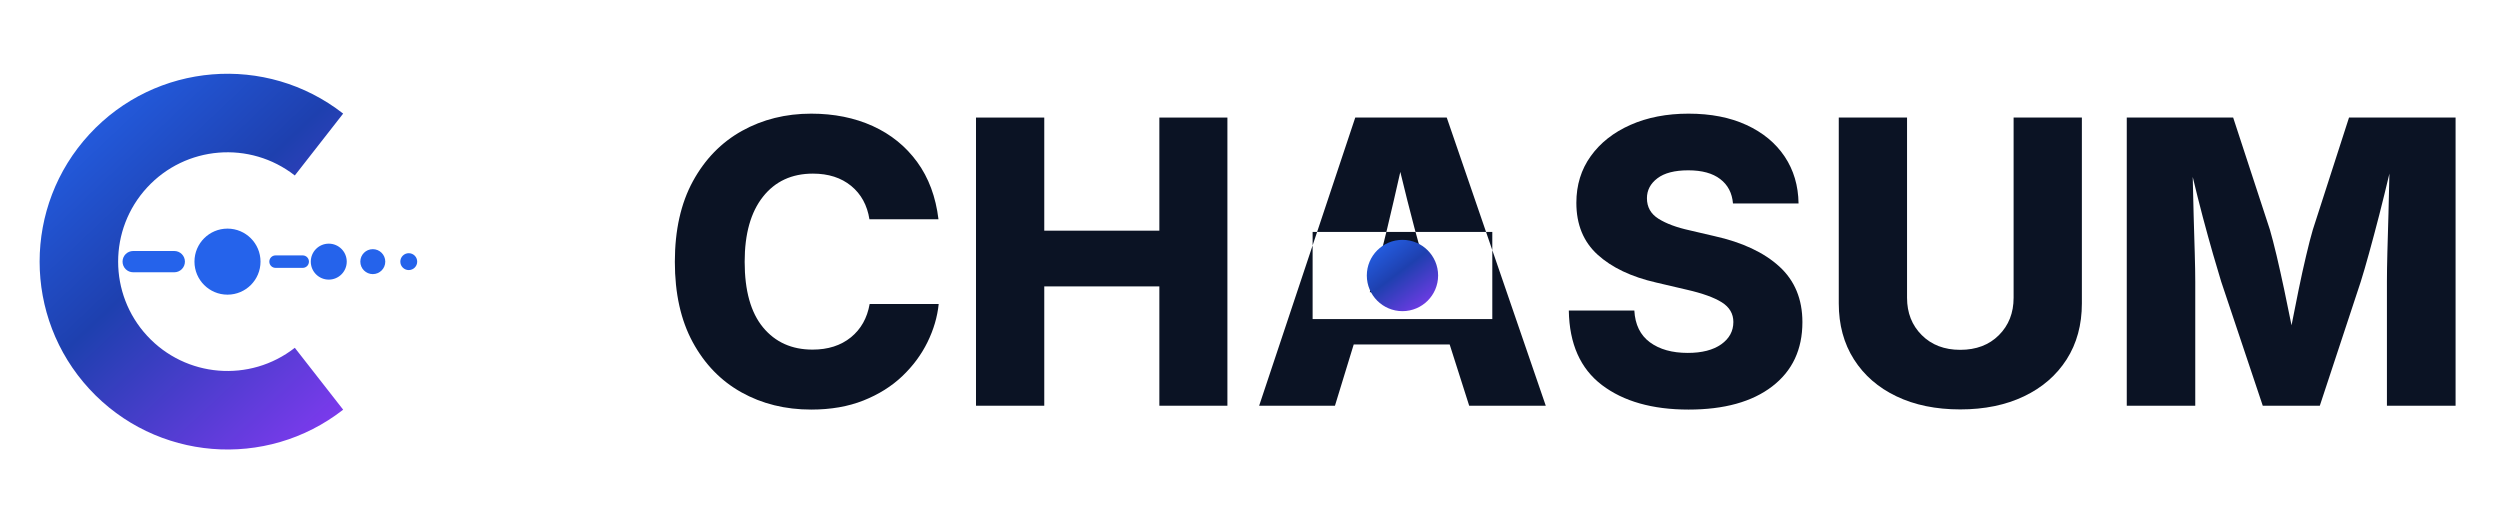
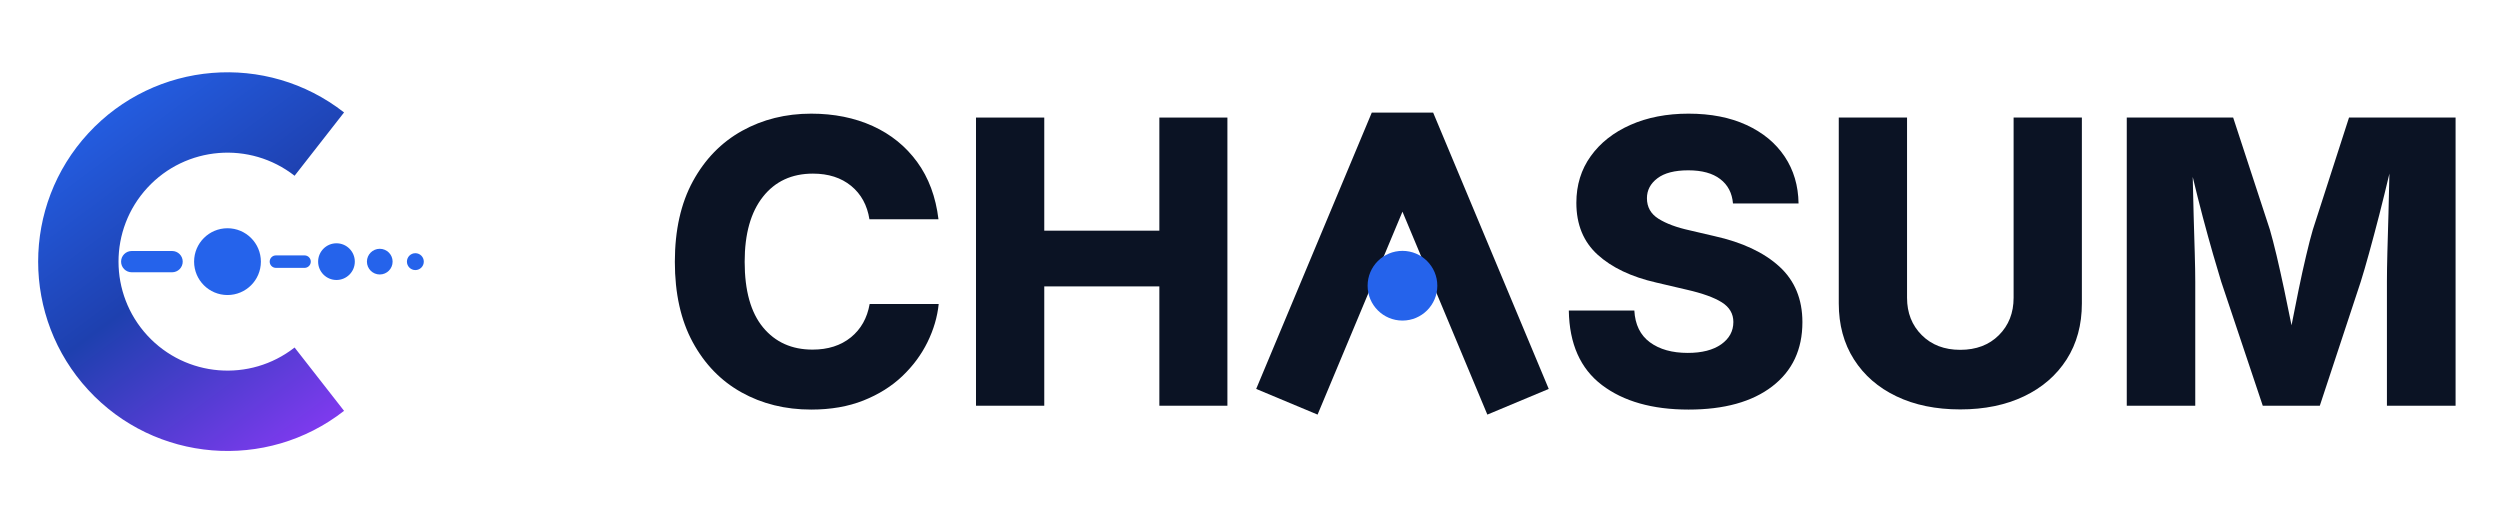
<svg xmlns="http://www.w3.org/2000/svg" viewBox="0 0 454.434 95.117" fill="none" role="img" aria-label="Chasum">
  <g transform="translate(4 4.871)">
    <svg width="98.715" height="85.375" viewBox="0 0 74 64">
      <defs>
-         <linearGradient id="cd-g" x1="12%" y1="0%" x2="88%" y2="100%">
+         <linearGradient id="cd-g" x1="20%" y1="0%" x2="80%" y2="100%">
          <stop offset="0%" stop-color="#2563EB" />
-           <stop offset="45%" stop-color="#1E40AF" />
+           <stop offset="50%" stop-color="#1E40AF" />
          <stop offset="100%" stop-color="#7C3AED" />
        </linearGradient>
      </defs>
-       <path fill="url(#cd-g)" d="M 43.761 11.827 A 25.6 25.6 0 1 0 43.761 52.173 L 37.173 43.741 A 14.9 14.9 0 1 1 37.173 20.259 Z" />
-       <rect x="13.7" y="30.55" width="8.5" height="2.9" rx="1.45" fill="#2563EB" />
-       <circle cx="28" cy="32" r="4.5" fill="#2563EB" />
-       <rect x="33.7" y="31.15" width="5.4" height="1.7" rx="0.85" fill="#2563EB" />
-       <circle cx="41.8" cy="32" r="2.45" fill="#2563EB" />
-       <circle cx="47.8" cy="32" r="1.7" fill="#2563EB" />
-       <circle cx="52.7" cy="32" r="1.15" fill="#2563EB" />
+       <path fill="url(#cd-g)" d="M 43.884 11.669 A 25.8 25.8 0 1 0 43.884 52.331 L 37.143 43.702 A 14.85 14.85 0 1 1 37.143 20.298 Z" />
+       <rect x="13.5" y="30.55" width="8.4" height="2.9" rx="1.45" fill="#2563EB" />
+       <circle cx="28" cy="32" r="4.55" fill="#2563EB" />
+       <rect x="33.75" y="31.15" width="5.6" height="1.7" rx="0.85" fill="#2563EB" />
+       <circle cx="42.85" cy="32" r="2.5" fill="#2563EB" />
+       <circle cx="48.75" cy="32" r="1.75" fill="#2563EB" />
+       <circle cx="53.6" cy="32" r="1.15" fill="#2563EB" />
    </svg>
  </g>
  <g transform="translate(119.79 4)">
    <g transform="translate(0 69.75)">
      <path fill="#0B1324" d="M27.67 0.70Q20.60 0.70 14.99-2.43Q9.39-5.55 6.13-11.55Q2.88-17.54 2.88-26.16Q2.88-34.80 6.17-40.82Q9.46-46.83 15.08-49.96Q20.71-53.09 27.67-53.09Q33.89-53.09 38.85-50.84Q43.80-48.59 46.93-44.30Q50.06-40.01 50.80-33.89L38.25-33.89Q37.65-37.72 34.93-39.96Q32.20-42.19 27.98-42.19Q22.22-42.19 18.90-37.99Q15.57-33.79 15.57-26.16Q15.57-18.28 18.91-14.24Q22.25-10.20 27.91-10.20Q32.13-10.20 34.88-12.43Q37.62-14.66 38.29-18.49L50.84-18.49Q50.48-14.98 48.81-11.57Q47.14-8.16 44.23-5.38Q41.31-2.60 37.16-0.95Q33.01 0.70 27.67 0.70" />
      <path fill="#0B1324" d="M70.03 0L57.62 0L57.62-52.38L70.03-52.38L70.03-31.82L90.95-31.82L90.95-52.38L103.32-52.38L103.32 0L90.95 0L90.95-21.69L70.03-21.69" />
-       <defs>
-         <linearGradient id="a107" x1="12%" y1="0%" x2="88%" y2="100%">
-           <stop offset="0%" stop-color="#2563EB" />
-           <stop offset="45%" stop-color="#1E40AF" />
-           <stop offset="100%" stop-color="#7C3AED" />
-         </linearGradient>
-       </defs>
-       <path fill="#0B1324" fill-rule="evenodd" d="M122.87 0L109.09 0L126.56-52.38L143.19-52.38L161.19 0L147.27 0L143.72-11.14L126.28-11.14L122.87 0M129.90-22.89L129.20-20.64L140.70-20.64L139.99-22.89Q138.62-27.39 137.32-32.31Q136.02-37.23 134.75-42.50Q133.56-37.20 132.38-32.27Q131.20-27.35 129.90-22.89 M118.81 -31.591 H151.471 V-15.751 H118.81 Z" />
-       <circle cx="135.141" cy="-23.671" r="6.48" fill="url(#a107)" />
+       <path d="M114.13 -0.72 L135.141 -50.943 L156.151 -0.72" fill="none" stroke="#0B1324" stroke-width="12.096" stroke-linejoin="miter" stroke-miterlimit="1.8" stroke-linecap="butt" />
+       <circle cx="135.141" cy="-21.814" r="6.336" fill="#2563EB" />
      <path fill="#0B1324" d="M187.14 0.70Q177.29 0.70 171.40-3.76Q165.52-8.23 165.38-17.30L177.29-17.30Q177.50-13.46 180.12-11.53Q182.74-9.60 187-9.60Q190.86-9.60 193.08-11.16Q195.29-12.73 195.29-15.22Q195.29-17.47 193.20-18.79Q191.11-20.11 186.82-21.09L181.27-22.39Q174.48-23.94 170.61-27.46Q166.75-30.97 166.75-36.88Q166.75-41.73 169.37-45.37Q171.98-49.01 176.59-51.05Q181.20-53.09 187.14-53.09Q193.22-53.09 197.68-51.03Q202.15-48.97 204.61-45.30Q207.07-41.62 207.14-36.77L195.22-36.77Q194.98-39.62 192.90-41.20Q190.83-42.79 187.10-42.79Q183.38-42.79 181.48-41.34Q179.58-39.90 179.58-37.72Q179.58-35.30 181.69-33.98Q183.80-32.66 187.31-31.89L191.85-30.83Q199.44-29.14 203.64-25.31Q207.84-21.48 207.84-15.19Q207.84-7.73 202.36-3.52Q196.88 0.70 187.14 0.70" />
      <path fill="#0B1324" d="M236.53 0.67Q229.89 0.67 224.93-1.71Q219.97-4.08 217.21-8.42Q214.45-12.76 214.45-18.60L214.45-52.38L226.86-52.38L226.86-19.62Q226.86-15.50 229.54-12.83Q232.21-10.16 236.53-10.16Q240.89-10.16 243.56-12.83Q246.23-15.50 246.23-19.62L246.23-52.38L258.64-52.38L258.64-18.60Q258.64-12.76 255.87-8.42Q253.09-4.08 248.12-1.71Q243.14 0.67 236.53 0.67" />
      <path fill="#0B1324" d="M279.25 0L266.80 0L266.80-52.38L286.14-52.38L292.82-31.99Q293.34-30.20 294.03-27.32Q294.71-24.43 295.42-21.09Q296.12-17.75 296.75-14.62Q297.35-17.75 298.04-21.08Q298.72-24.40 299.41-27.30Q300.09-30.20 300.62-31.99L307.20-52.38L326.57-52.38L326.57 0L314.09 0L314.09-22.57Q314.09-24.57 314.17-27.83Q314.26-31.08 314.37-34.87Q314.47-38.67 314.54-42.19Q313.66-38.46 312.70-34.70Q311.73-30.94 310.85-27.76Q309.97-24.57 309.34-22.57L301.89 0L291.52 0L283.96-22.57Q283.36-24.50 282.48-27.56Q281.60-30.62 280.63-34.26Q279.67-37.90 278.79-41.59Q278.86-38.14 278.96-34.49Q279.07-30.83 279.16-27.69Q279.25-24.54 279.25-22.57" />
    </g>
  </g>
</svg>
